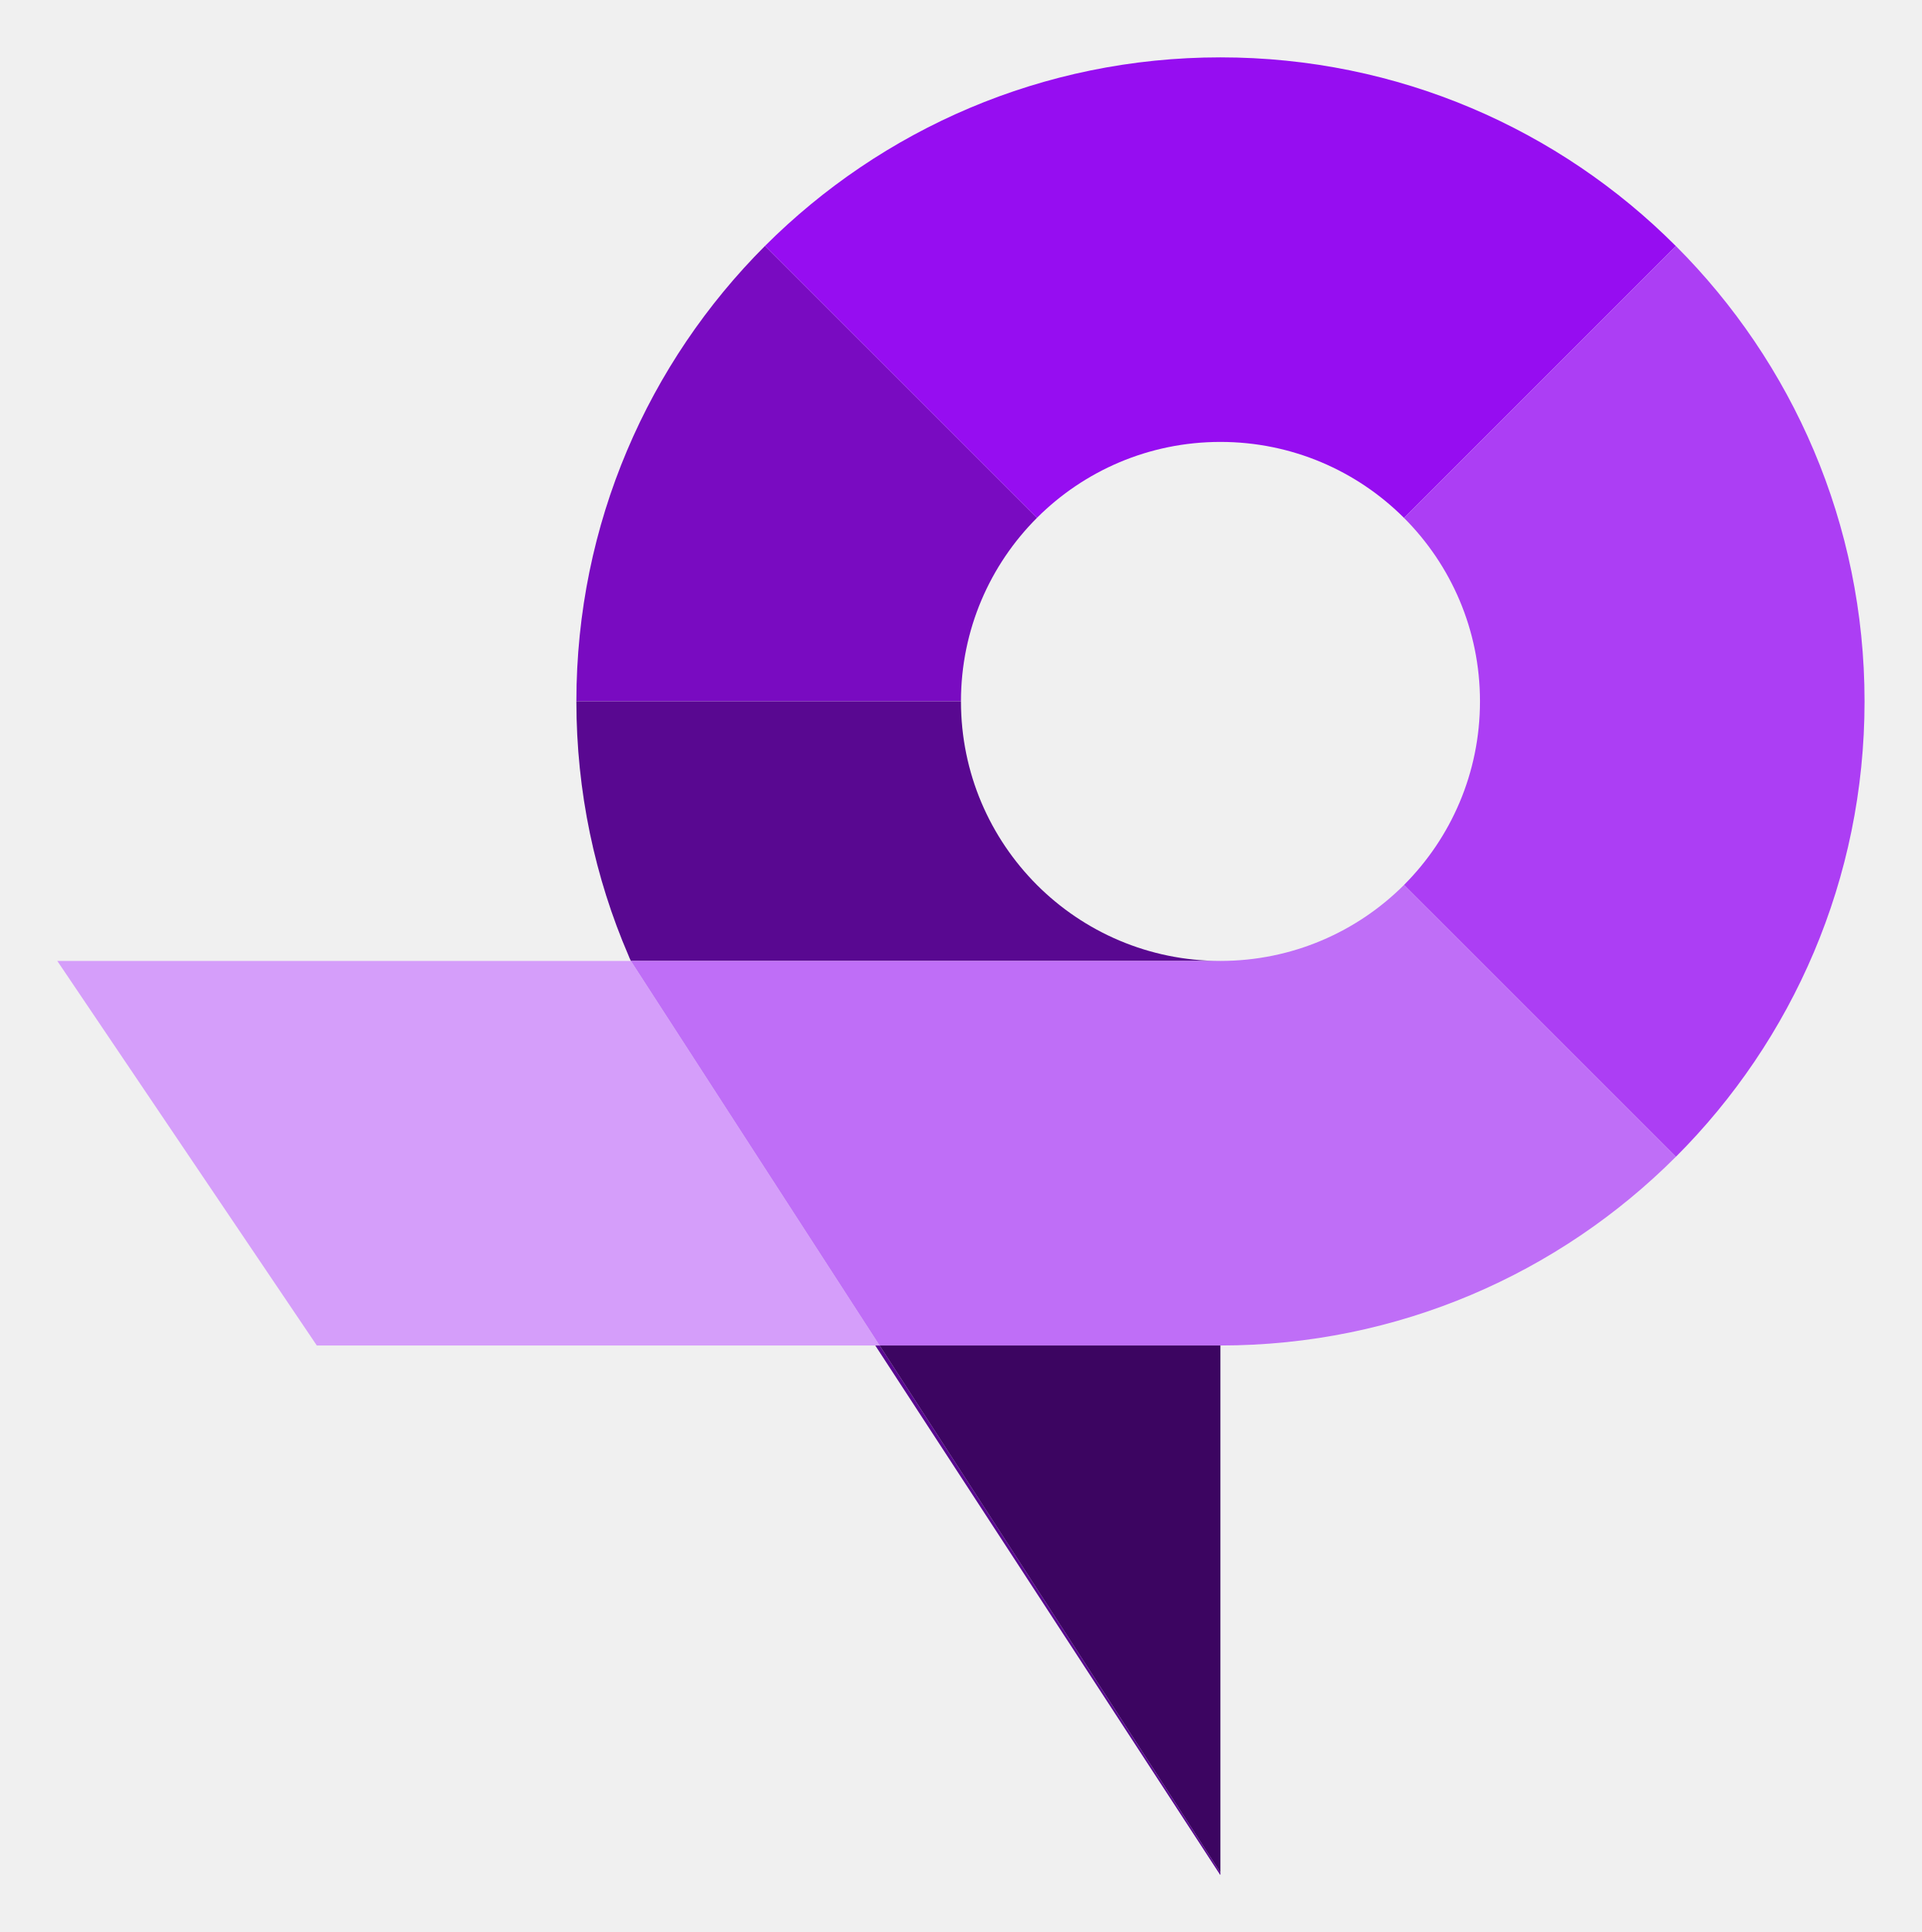
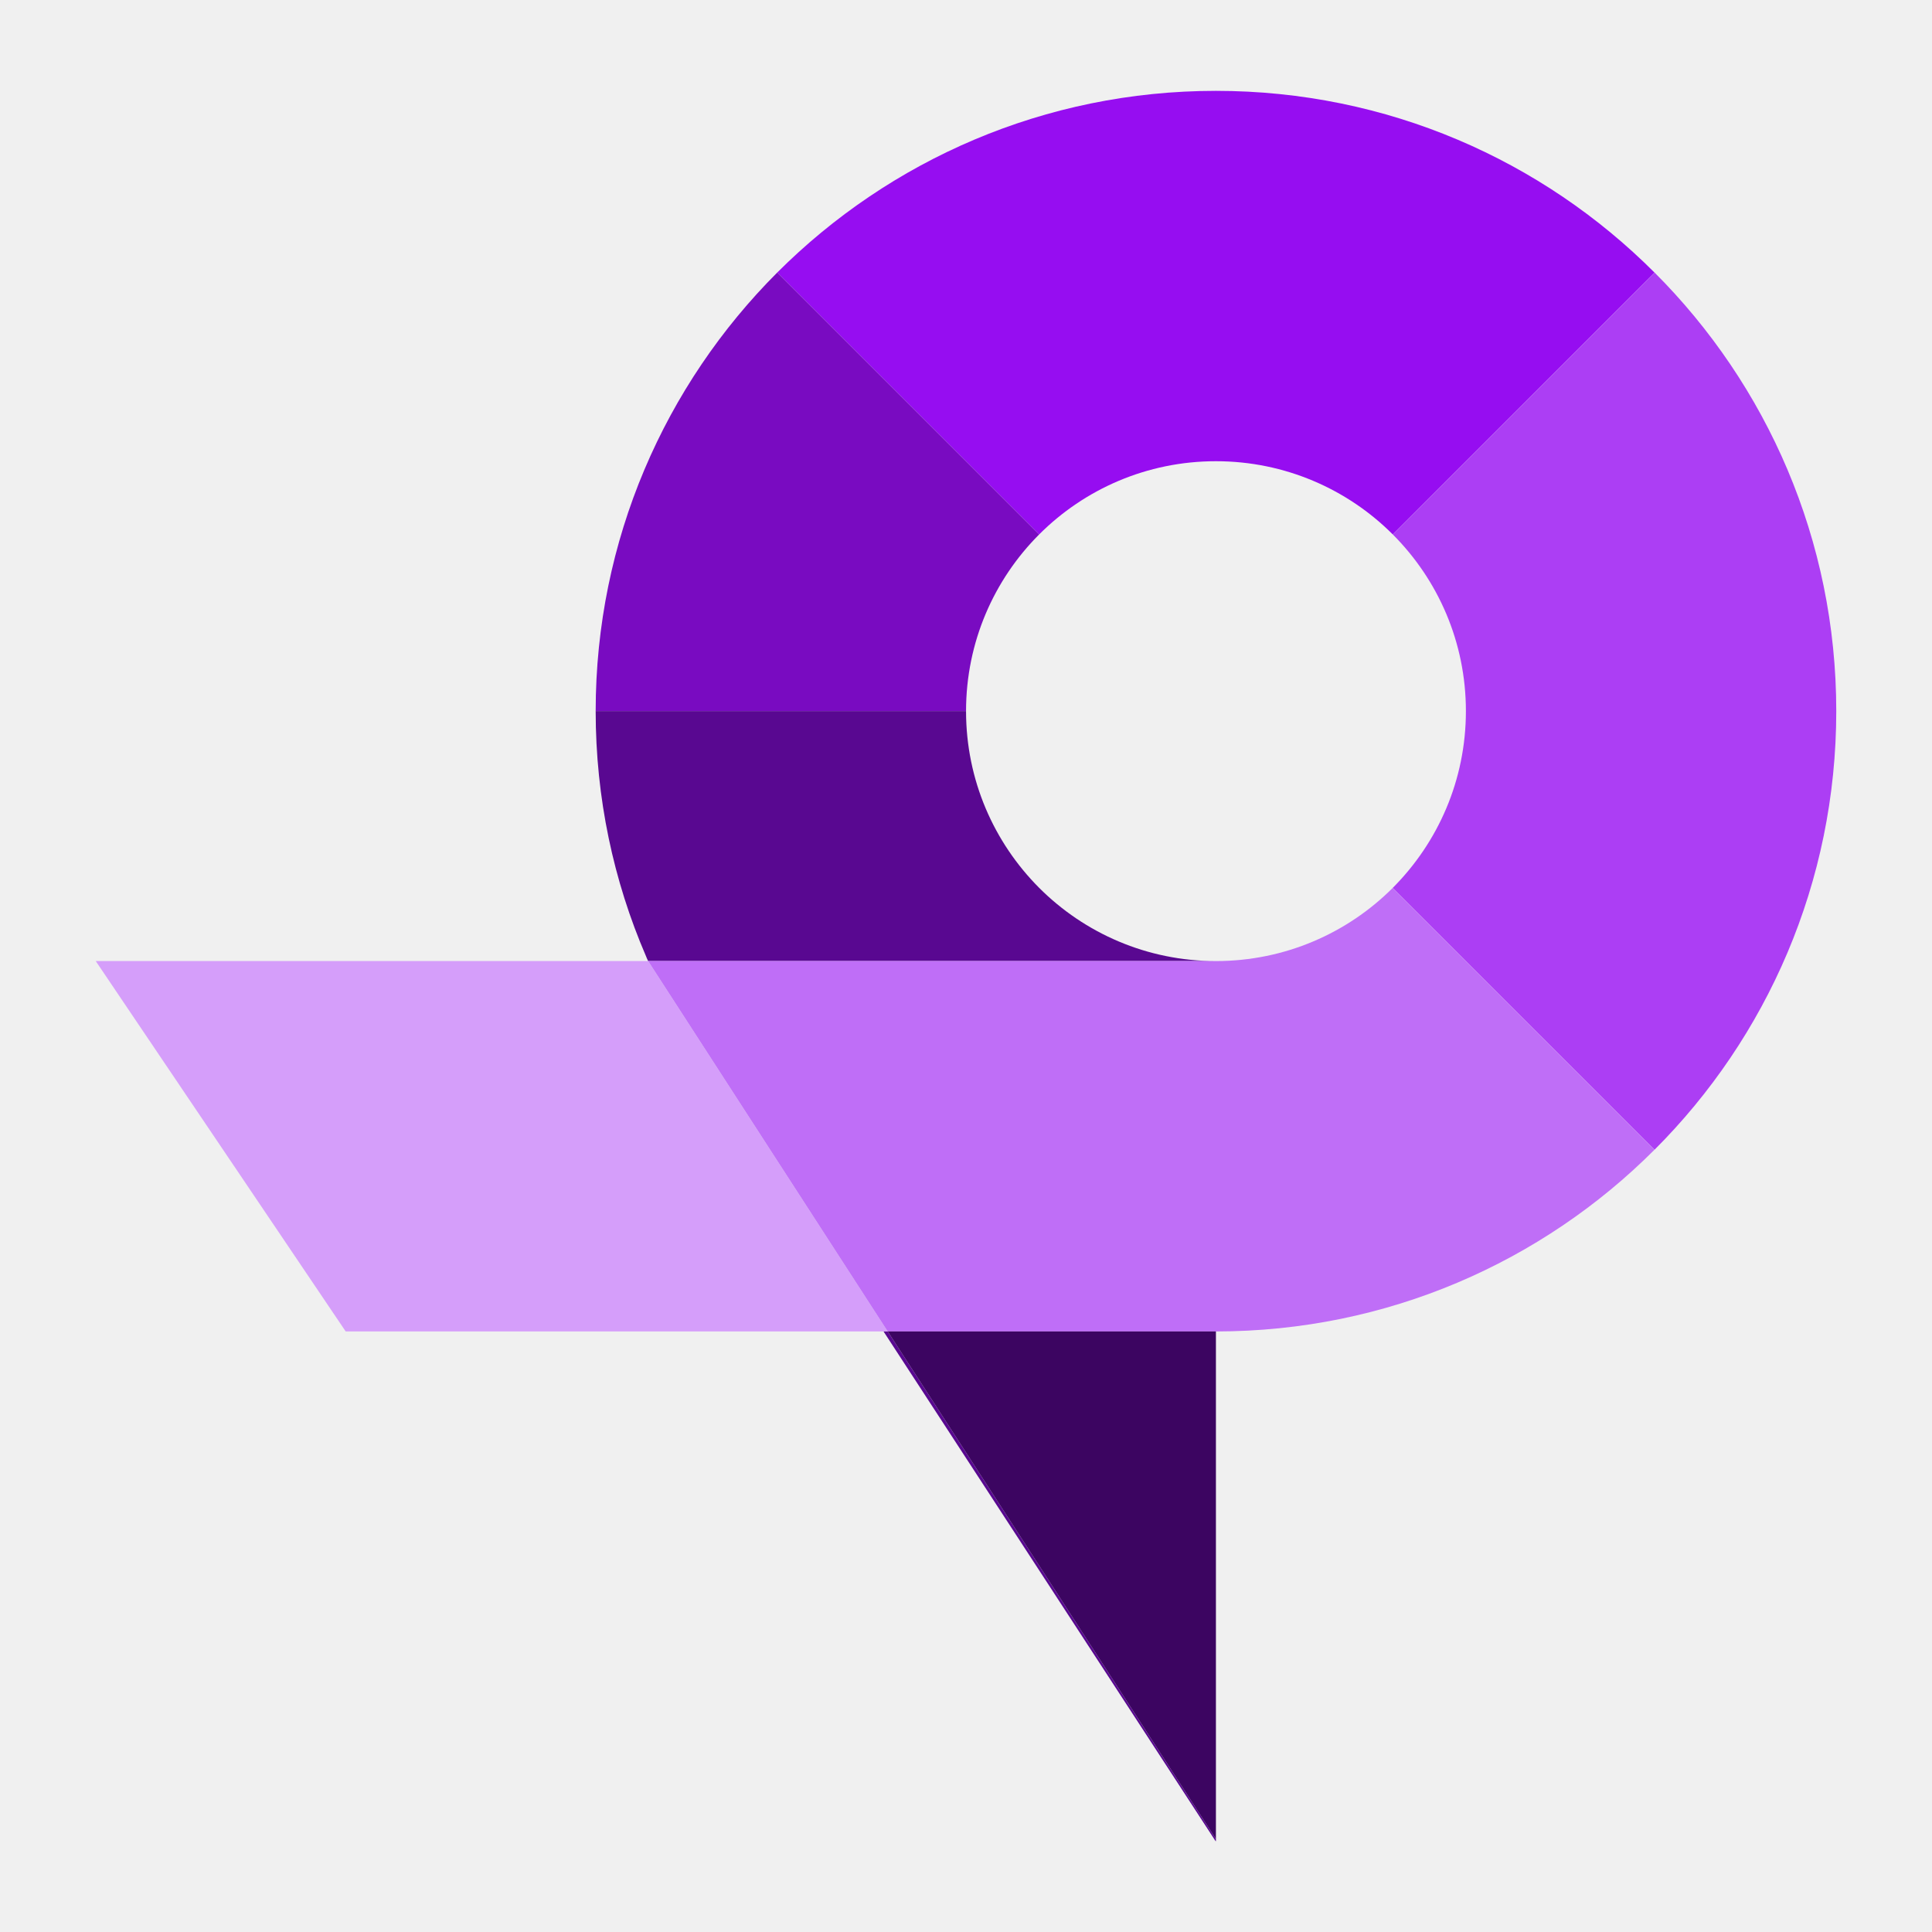
- <svg xmlns="http://www.w3.org/2000/svg" viewBox="320.30 160.39 201.19 202.25" width="201.19" height="202.25" role="img" aria-label="Tourism Partner">
+ <svg xmlns="http://www.w3.org/2000/svg" viewBox="315.89 156.52 210 210" width="210" height="210" role="img" aria-label="Tourism Partner">
  <style>
/* Light: markanın mor tonları (inline fill'ler).
   Dark: tarayıcı/OS koyu temada tüm mark beyaza döner (sekmede görünür kalsın). */
@media (prefers-color-scheme: dark) {
  path { fill: #ffffff !important; }
}
</style>
  <path fill-rule="nonzero" fill="rgb(34.9%, 3.099%, 56.898%)" fill-opacity="1" d="M 412.379 301.242 L 411.926 301.242 L 413.312 303.371 L 424.215 320.105 L 448.02 356.645 L 448.055 356.645 L 448.055 356.41 Z M 412.379 301.242 " />
  <path fill-rule="nonzero" fill="rgb(47.499%, 4.3%, 75.699%)" fill-opacity="1" d="M 428.848 214.605 C 423.934 219.52 420.895 226.312 420.895 233.812 L 380.637 233.812 C 380.637 215.195 388.184 198.336 400.379 186.137 Z M 428.848 214.605 " />
  <path fill-rule="nonzero" fill="rgb(58.8%, 5.099%, 94.499%)" fill-opacity="1" d="M 495.73 186.148 L 467.273 214.605 C 462.359 209.691 455.555 206.652 448.055 206.652 C 440.555 206.652 433.762 209.691 428.848 214.605 L 400.379 186.137 C 412.586 173.938 429.438 166.395 448.055 166.395 C 466.684 166.395 483.543 173.938 495.73 186.148 " />
  <path fill-rule="nonzero" fill="rgb(67.499%, 24.3%, 95.699%)" fill-opacity="1" d="M 515.484 233.812 C 515.484 252.43 507.938 269.293 495.734 281.488 L 467.273 253.031 C 472.188 248.105 475.227 241.32 475.227 233.812 C 475.227 226.312 472.188 219.52 467.273 214.605 L 495.734 186.145 C 507.938 198.344 515.484 215.203 515.484 233.812 " />
  <path fill-rule="nonzero" fill="rgb(83.499%, 62%, 98%)" fill-opacity="1" d="M 412.379 301.242 L 353.465 301.242 L 328.988 264.973 L 326.297 260.984 L 386.34 260.984 L 399.91 281.969 Z M 412.379 301.242 " />
  <path fill-rule="nonzero" fill="rgb(34.9%, 3.099%, 56.898%)" fill-opacity="1" d="M 448.055 260.984 L 386.34 260.984 L 386.332 260.965 C 386.242 260.793 386.168 260.605 386.098 260.43 C 382.578 252.27 380.637 243.262 380.637 233.812 L 420.895 233.812 C 420.895 241.32 423.934 248.105 428.848 253.031 C 433.762 257.945 440.555 260.984 448.055 260.984 " />
  <path fill-rule="nonzero" fill="rgb(74.899%, 43.1%, 96.899%)" fill-opacity="1" d="M 495.73 281.488 C 483.535 293.695 466.676 301.242 448.055 301.242 L 412.379 301.242 L 399.91 281.969 L 386.34 260.984 L 448.055 260.984 C 455.555 260.984 462.359 257.945 467.273 253.031 Z M 495.73 281.488 " />
  <path fill-rule="nonzero" fill="rgb(23.499%, 1.999%, 37.999%)" fill-opacity="1" d="M 448.055 301.242 L 448.055 356.41 L 412.379 301.242 Z M 448.055 301.242 " />
</svg>
